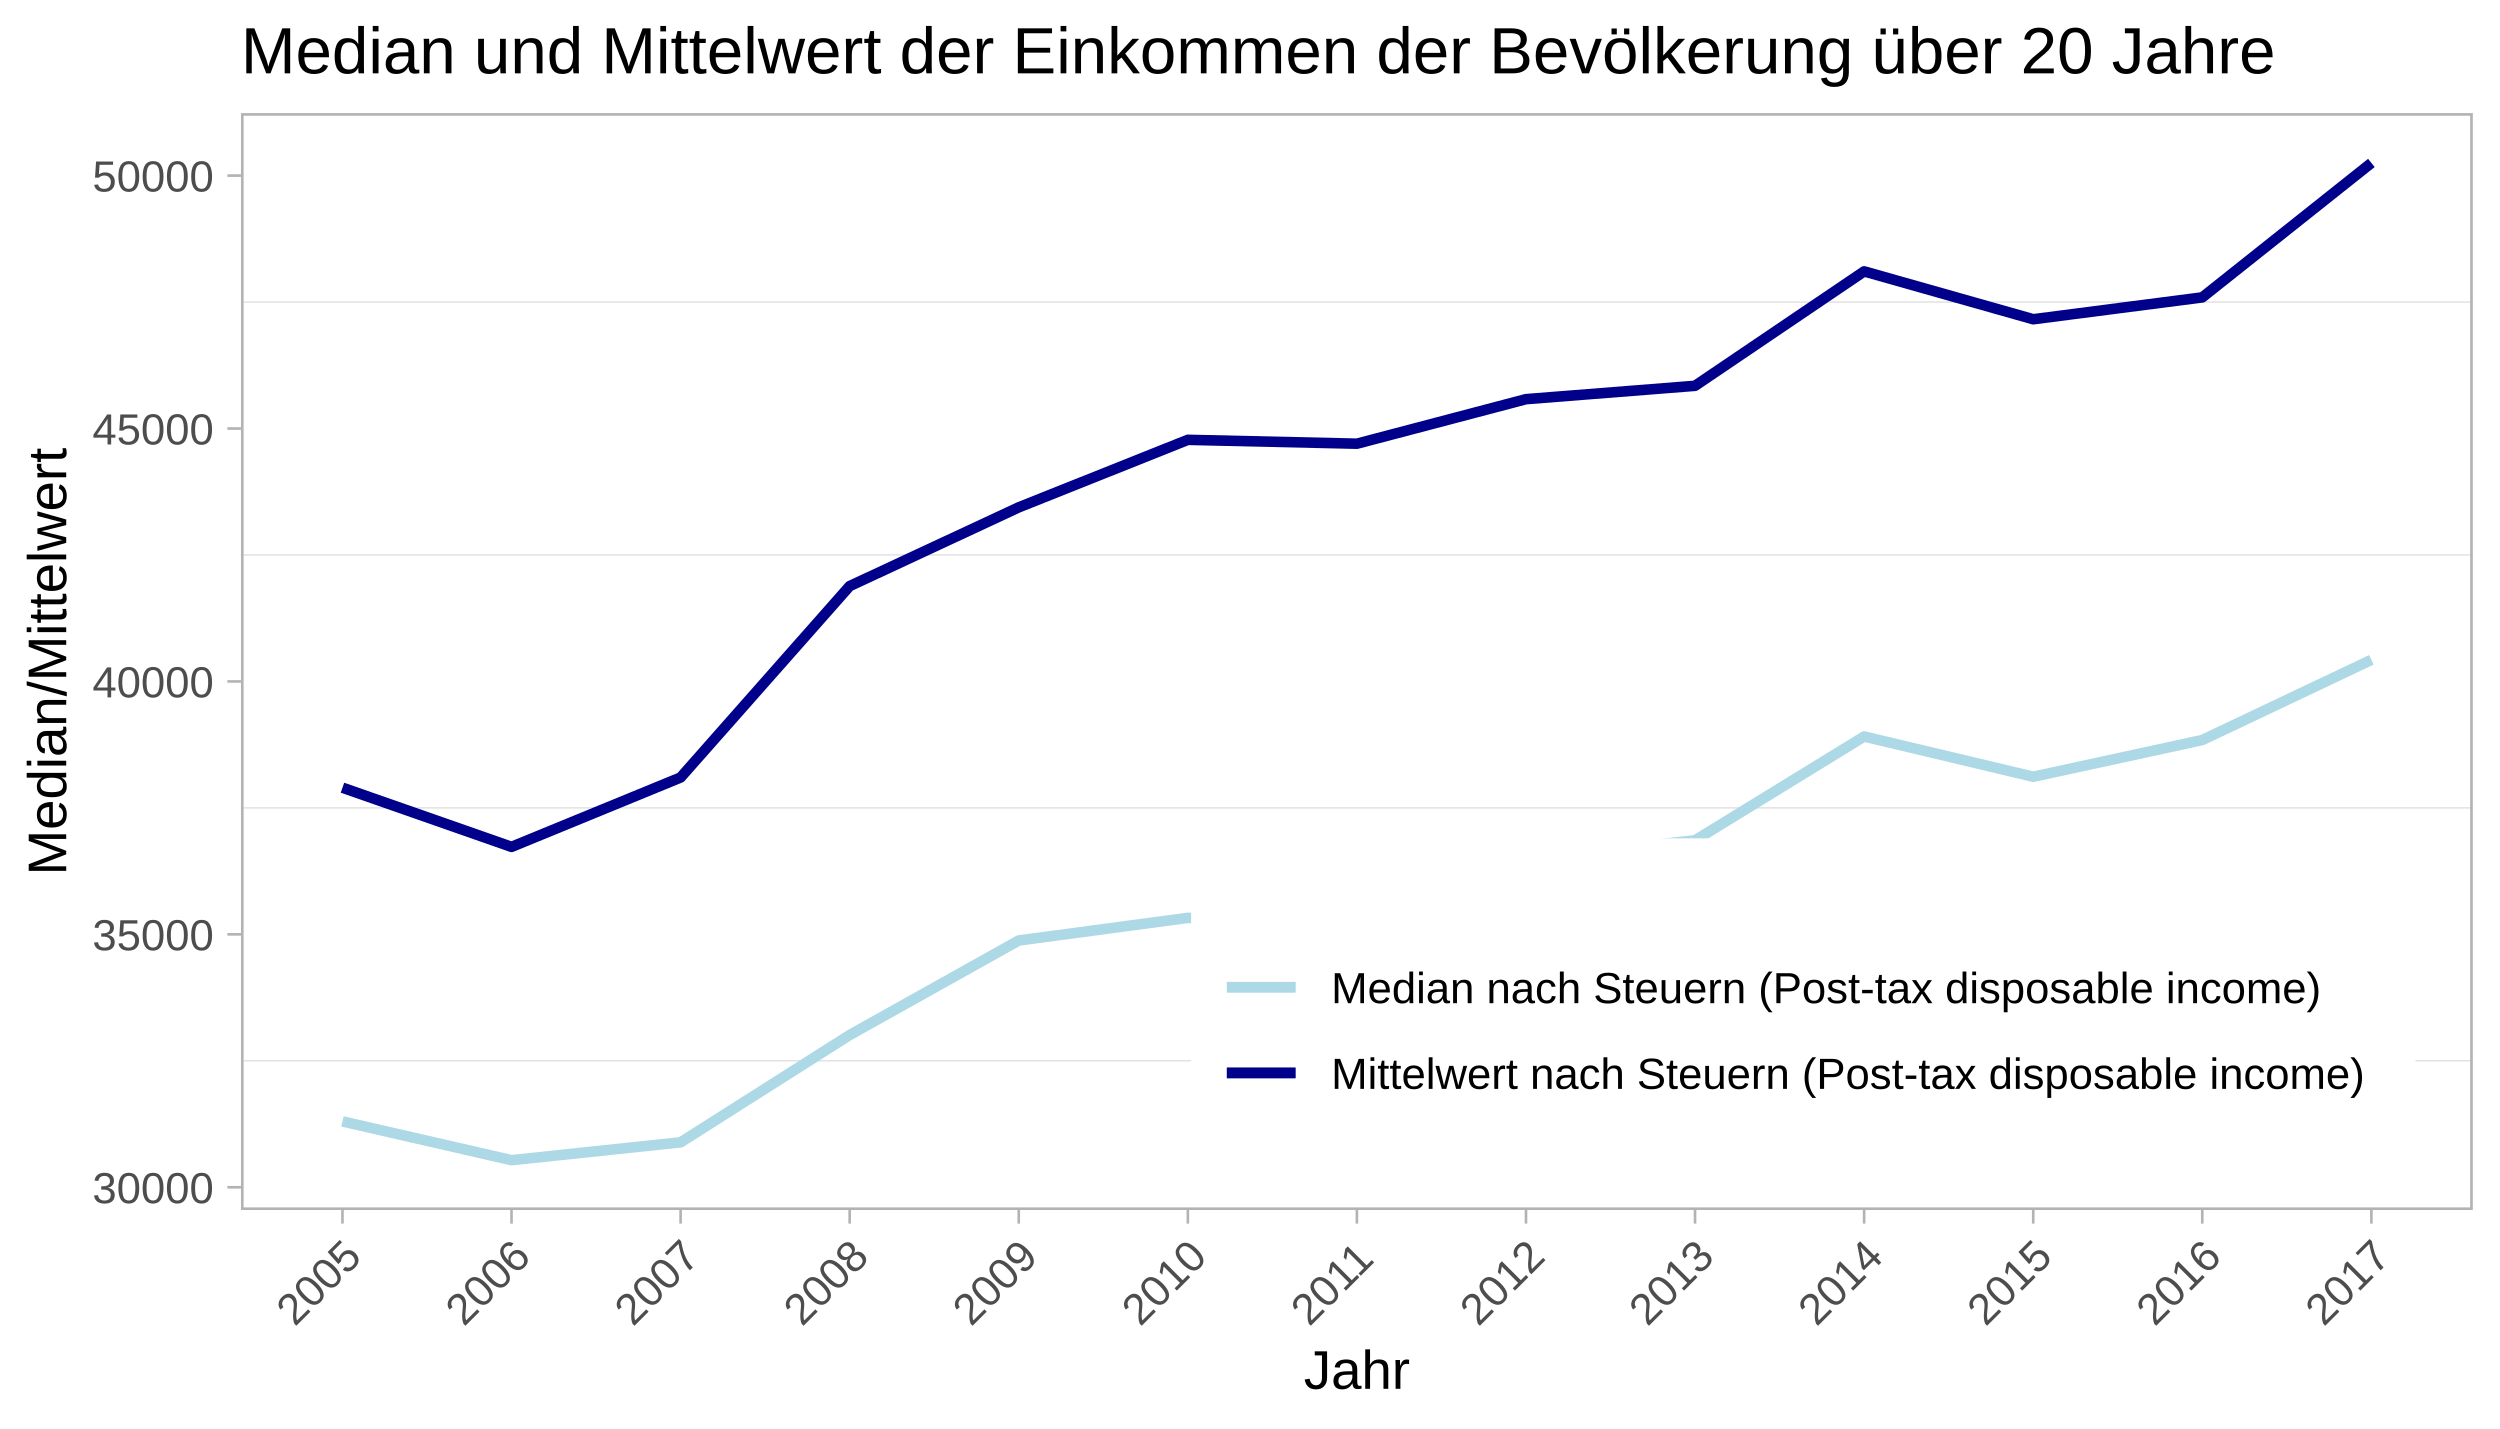
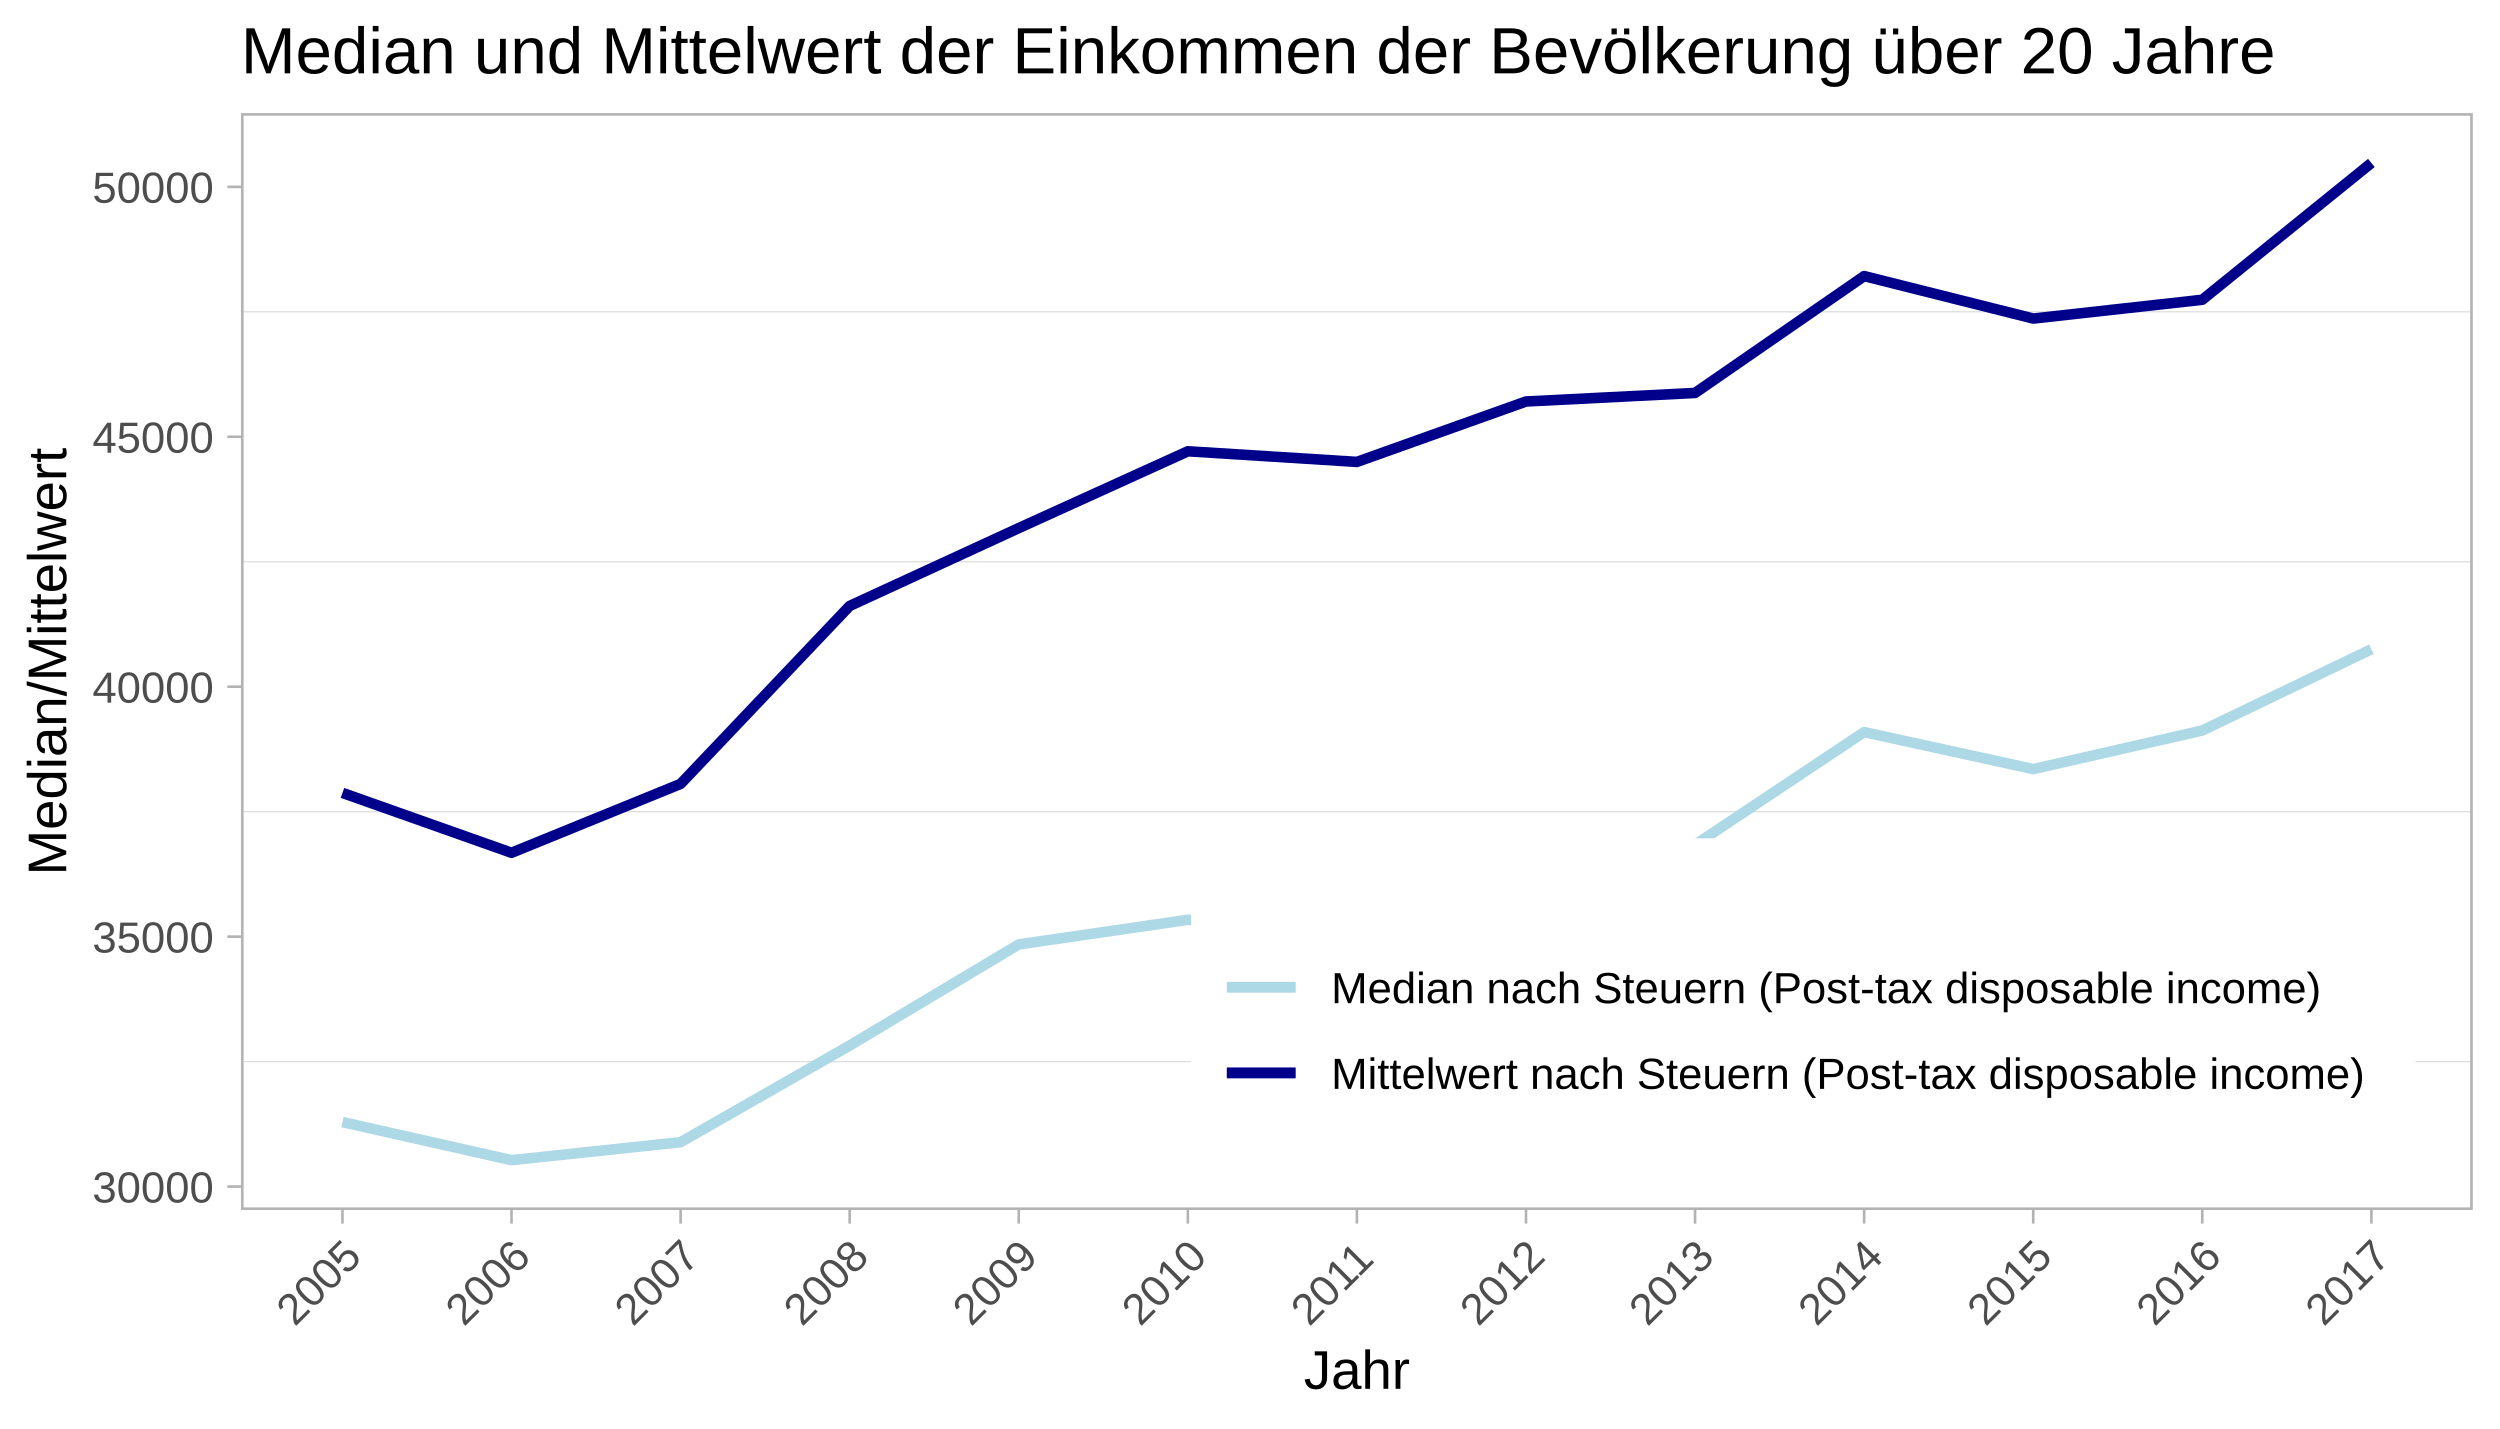
<svg xmlns="http://www.w3.org/2000/svg" viewBox="0 0 504.00 288.00">
  <defs>
    <style type="text/css">
    line, polyline, path, rect, circle {
      fill: none;
      stroke: #000000;
      stroke-linecap: round;
      stroke-linejoin: round;
      stroke-miterlimit: 10.00;
    }
  </style>
  </defs>
  <rect width="100%" height="100%" style="stroke: none; fill: #FFFFFF;" />
  <rect x="0.00" y="0.00" width="504.00" height="288.00" style="stroke-width: 1.07; stroke: #FFFFFF; fill: #FFFFFF;" />
  <defs>
    <clipPath id="cpNDguNTgzOHw0OTguNTIxfDI0My45NDR8MjIuODAyNw==">
      <rect x="48.58" y="22.80" width="449.94" height="221.14" />
    </clipPath>
  </defs>
  <rect x="48.58" y="22.80" width="449.94" height="221.14" style="stroke-width: 1.07; stroke: none; fill: #FFFFFF;" clip-path="url(#cpNDguNTgzOHw0OTguNTIxfDI0My45NDR8MjIuODAyNw==)" />
-   <polyline points="48.58,213.86 498.52,213.86 " style="stroke-width: 0.27; stroke: #DEDEDE; stroke-linecap: butt;" clip-path="url(#cpNDguNTgzOHw0OTguNTIxfDI0My45NDR8MjIuODAyNw==)" />
-   <polyline points="48.58,162.87 498.52,162.87 " style="stroke-width: 0.27; stroke: #DEDEDE; stroke-linecap: butt;" clip-path="url(#cpNDguNTgzOHw0OTguNTIxfDI0My45NDR8MjIuODAyNw==)" />
-   <polyline points="48.58,111.88 498.52,111.88 " style="stroke-width: 0.27; stroke: #DEDEDE; stroke-linecap: butt;" clip-path="url(#cpNDguNTgzOHw0OTguNTIxfDI0My45NDR8MjIuODAyNw==)" />
-   <polyline points="48.58,60.89 498.52,60.89 " style="stroke-width: 0.27; stroke: #DEDEDE; stroke-linecap: butt;" clip-path="url(#cpNDguNTgzOHw0OTguNTIxfDI0My45NDR8MjIuODAyNw==)" />
-   <polyline points="69.04,158.80 103.12,170.73 137.21,156.74 171.29,118.16 205.38,102.28 239.47,88.67 273.55,89.45 307.64,80.47 341.72,77.78 375.81,54.71 409.90,64.36 443.98,59.95 478.07,32.85 " style="stroke-width: 2.13; stroke: #00008B; stroke-linecap: butt;" clip-path="url(#cpNDguNTgzOHw0OTguNTIxfDI0My45NDR8MjIuODAyNw==)" />
-   <polyline points="69.04,226.08 103.12,233.89 137.21,230.29 171.29,208.66 205.38,189.60 239.47,185.04 273.55,186.68 307.64,173.10 341.72,169.41 375.81,148.48 409.90,156.59 443.98,149.19 478.07,133.02 " style="stroke-width: 2.13; stroke: #ADD8E6; stroke-linecap: butt;" clip-path="url(#cpNDguNTgzOHw0OTguNTIxfDI0My45NDR8MjIuODAyNw==)" />
+   <polyline points="48.58,214.02 498.52,214.02 " style="stroke-width: 0.27; stroke: #DEDEDE; stroke-linecap: butt;" clip-path="url(#cpNDguNTgzOHw0OTguNTIxfDI0My45NDR8MjIuODAyNw==)" />
+   <polyline points="48.58,163.63 498.52,163.63 " style="stroke-width: 0.27; stroke: #DEDEDE; stroke-linecap: butt;" clip-path="url(#cpNDguNTgzOHw0OTguNTIxfDI0My45NDR8MjIuODAyNw==)" />
+   <polyline points="48.58,113.25 498.52,113.25 " style="stroke-width: 0.27; stroke: #DEDEDE; stroke-linecap: butt;" clip-path="url(#cpNDguNTgzOHw0OTguNTIxfDI0My45NDR8MjIuODAyNw==)" />
+   <polyline points="48.58,62.86 498.52,62.86 " style="stroke-width: 0.27; stroke: #DEDEDE; stroke-linecap: butt;" clip-path="url(#cpNDguNTgzOHw0OTguNTIxfDI0My45NDR8MjIuODAyNw==)" />
+   <polyline points="69.04,159.85 103.12,171.92 137.21,158.03 171.29,122.16 205.38,106.46 239.47,90.98 273.55,93.12 307.64,80.94 341.72,79.22 375.81,55.66 409.90,64.22 443.98,60.43 478.07,32.85 " style="stroke-width: 2.13; stroke: #00008B; stroke-linecap: butt;" clip-path="url(#cpNDguNTgzOHw0OTguNTIxfDI0My45NDR8MjIuODAyNw==)" />
+   <polyline points="69.04,226.21 103.12,233.89 137.21,230.26 171.29,210.78 205.38,190.39 239.47,185.43 273.55,187.22 307.64,170.72 341.72,170.31 375.81,147.59 409.90,155.05 443.98,147.27 478.07,130.88 " style="stroke-width: 2.13; stroke: #ADD8E6; stroke-linecap: butt;" clip-path="url(#cpNDguNTgzOHw0OTguNTIxfDI0My45NDR8MjIuODAyNw==)" />
  <rect x="48.58" y="22.80" width="449.94" height="221.14" style="stroke-width: 1.07; stroke: #B3B3B3;" clip-path="url(#cpNDguNTgzOHw0OTguNTIxfDI0My45NDR8MjIuODAyNw==)" />
  <defs>
    <clipPath id="cpMHw1MDR8Mjg4fDA=">
      <rect x="0.00" y="0.00" width="504.00" height="288.00" />
    </clipPath>
  </defs>
  <g clip-path="url(#cpMHw1MDR8Mjg4fDA=)">
-     <text x="18.63" y="242.57" style="font-size: 8.80px; fill: #4D4D4D; font-family: Arial;" textLength="25.03px" lengthAdjust="spacingAndGlyphs">30000</text>
+     <text x="18.63" y="242.43" style="font-size: 8.80px; fill: #4D4D4D; font-family: Arial;" textLength="25.03px" lengthAdjust="spacingAndGlyphs">30000</text>
  </g>
  <g clip-path="url(#cpMHw1MDR8Mjg4fDA=)">
-     <text x="18.63" y="191.58" style="font-size: 8.80px; fill: #4D4D4D; font-family: Arial;" textLength="25.03px" lengthAdjust="spacingAndGlyphs">35000</text>
+     <text x="18.63" y="192.04" style="font-size: 8.80px; fill: #4D4D4D; font-family: Arial;" textLength="25.03px" lengthAdjust="spacingAndGlyphs">35000</text>
  </g>
  <g clip-path="url(#cpMHw1MDR8Mjg4fDA=)">
-     <text x="18.63" y="140.59" style="font-size: 8.80px; fill: #4D4D4D; font-family: Arial;" textLength="25.03px" lengthAdjust="spacingAndGlyphs">40000</text>
+     <text x="18.63" y="141.66" style="font-size: 8.80px; fill: #4D4D4D; font-family: Arial;" textLength="25.03px" lengthAdjust="spacingAndGlyphs">40000</text>
  </g>
  <g clip-path="url(#cpMHw1MDR8Mjg4fDA=)">
-     <text x="18.63" y="89.61" style="font-size: 8.80px; fill: #4D4D4D; font-family: Arial;" textLength="25.03px" lengthAdjust="spacingAndGlyphs">45000</text>
+     <text x="18.63" y="91.27" style="font-size: 8.80px; fill: #4D4D4D; font-family: Arial;" textLength="25.03px" lengthAdjust="spacingAndGlyphs">45000</text>
  </g>
  <g clip-path="url(#cpMHw1MDR8Mjg4fDA=)">
-     <text x="18.63" y="38.62" style="font-size: 8.80px; fill: #4D4D4D; font-family: Arial;" textLength="25.03px" lengthAdjust="spacingAndGlyphs">50000</text>
+     <text x="18.63" y="40.88" style="font-size: 8.80px; fill: #4D4D4D; font-family: Arial;" textLength="25.03px" lengthAdjust="spacingAndGlyphs">50000</text>
  </g>
-   <polyline points="45.84,239.35 48.58,239.35 " style="stroke-width: 0.53; stroke: #B3B3B3; stroke-linecap: butt;" clip-path="url(#cpMHw1MDR8Mjg4fDA=)" />
-   <polyline points="45.84,188.36 48.58,188.36 " style="stroke-width: 0.53; stroke: #B3B3B3; stroke-linecap: butt;" clip-path="url(#cpMHw1MDR8Mjg4fDA=)" />
-   <polyline points="45.84,137.38 48.58,137.38 " style="stroke-width: 0.53; stroke: #B3B3B3; stroke-linecap: butt;" clip-path="url(#cpMHw1MDR8Mjg4fDA=)" />
-   <polyline points="45.84,86.39 48.58,86.39 " style="stroke-width: 0.53; stroke: #B3B3B3; stroke-linecap: butt;" clip-path="url(#cpMHw1MDR8Mjg4fDA=)" />
-   <polyline points="45.84,35.40 48.58,35.40 " style="stroke-width: 0.53; stroke: #B3B3B3; stroke-linecap: butt;" clip-path="url(#cpMHw1MDR8Mjg4fDA=)" />
+   <polyline points="45.84,239.21 48.58,239.21 " style="stroke-width: 0.53; stroke: #B3B3B3; stroke-linecap: butt;" clip-path="url(#cpMHw1MDR8Mjg4fDA=)" />
+   <polyline points="45.84,188.83 48.58,188.83 " style="stroke-width: 0.53; stroke: #B3B3B3; stroke-linecap: butt;" clip-path="url(#cpMHw1MDR8Mjg4fDA=)" />
+   <polyline points="45.84,138.44 48.58,138.44 " style="stroke-width: 0.53; stroke: #B3B3B3; stroke-linecap: butt;" clip-path="url(#cpMHw1MDR8Mjg4fDA=)" />
+   <polyline points="45.84,88.05 48.58,88.05 " style="stroke-width: 0.53; stroke: #B3B3B3; stroke-linecap: butt;" clip-path="url(#cpMHw1MDR8Mjg4fDA=)" />
+   <polyline points="45.84,37.67 48.58,37.67 " style="stroke-width: 0.53; stroke: #B3B3B3; stroke-linecap: butt;" clip-path="url(#cpMHw1MDR8Mjg4fDA=)" />
  <polyline points="69.04,246.68 69.04,243.94 " style="stroke-width: 0.53; stroke: #B3B3B3; stroke-linecap: butt;" clip-path="url(#cpMHw1MDR8Mjg4fDA=)" />
  <polyline points="103.12,246.68 103.12,243.94 " style="stroke-width: 0.53; stroke: #B3B3B3; stroke-linecap: butt;" clip-path="url(#cpMHw1MDR8Mjg4fDA=)" />
  <polyline points="137.21,246.68 137.21,243.94 " style="stroke-width: 0.53; stroke: #B3B3B3; stroke-linecap: butt;" clip-path="url(#cpMHw1MDR8Mjg4fDA=)" />
  <polyline points="171.29,246.68 171.29,243.94 " style="stroke-width: 0.53; stroke: #B3B3B3; stroke-linecap: butt;" clip-path="url(#cpMHw1MDR8Mjg4fDA=)" />
  <polyline points="205.38,246.68 205.38,243.94 " style="stroke-width: 0.53; stroke: #B3B3B3; stroke-linecap: butt;" clip-path="url(#cpMHw1MDR8Mjg4fDA=)" />
  <polyline points="239.47,246.68 239.47,243.94 " style="stroke-width: 0.53; stroke: #B3B3B3; stroke-linecap: butt;" clip-path="url(#cpMHw1MDR8Mjg4fDA=)" />
  <polyline points="273.55,246.68 273.55,243.94 " style="stroke-width: 0.53; stroke: #B3B3B3; stroke-linecap: butt;" clip-path="url(#cpMHw1MDR8Mjg4fDA=)" />
  <polyline points="307.64,246.68 307.64,243.94 " style="stroke-width: 0.53; stroke: #B3B3B3; stroke-linecap: butt;" clip-path="url(#cpMHw1MDR8Mjg4fDA=)" />
  <polyline points="341.72,246.68 341.72,243.94 " style="stroke-width: 0.53; stroke: #B3B3B3; stroke-linecap: butt;" clip-path="url(#cpMHw1MDR8Mjg4fDA=)" />
  <polyline points="375.81,246.68 375.81,243.94 " style="stroke-width: 0.53; stroke: #B3B3B3; stroke-linecap: butt;" clip-path="url(#cpMHw1MDR8Mjg4fDA=)" />
  <polyline points="409.90,246.68 409.90,243.94 " style="stroke-width: 0.53; stroke: #B3B3B3; stroke-linecap: butt;" clip-path="url(#cpMHw1MDR8Mjg4fDA=)" />
  <polyline points="443.98,246.68 443.98,243.94 " style="stroke-width: 0.53; stroke: #B3B3B3; stroke-linecap: butt;" clip-path="url(#cpMHw1MDR8Mjg4fDA=)" />
  <polyline points="478.07,246.68 478.07,243.94 " style="stroke-width: 0.53; stroke: #B3B3B3; stroke-linecap: butt;" clip-path="url(#cpMHw1MDR8Mjg4fDA=)" />
  <g clip-path="url(#cpMHw1MDR8Mjg4fDA=)">
    <text transform="translate(59.43,267.58) rotate(-45)" style="font-size: 8.80px; fill: #4D4D4D; font-family: Arial;" textLength="20.02px" lengthAdjust="spacingAndGlyphs">2005</text>
  </g>
  <g clip-path="url(#cpMHw1MDR8Mjg4fDA=)">
    <text transform="translate(93.52,267.58) rotate(-45)" style="font-size: 8.80px; fill: #4D4D4D; font-family: Arial;" textLength="20.02px" lengthAdjust="spacingAndGlyphs">2006</text>
  </g>
  <g clip-path="url(#cpMHw1MDR8Mjg4fDA=)">
    <text transform="translate(127.60,267.58) rotate(-45)" style="font-size: 8.80px; fill: #4D4D4D; font-family: Arial;" textLength="20.02px" lengthAdjust="spacingAndGlyphs">2007</text>
  </g>
  <g clip-path="url(#cpMHw1MDR8Mjg4fDA=)">
    <text transform="translate(161.69,267.58) rotate(-45)" style="font-size: 8.80px; fill: #4D4D4D; font-family: Arial;" textLength="20.02px" lengthAdjust="spacingAndGlyphs">2008</text>
  </g>
  <g clip-path="url(#cpMHw1MDR8Mjg4fDA=)">
    <text transform="translate(195.77,267.58) rotate(-45)" style="font-size: 8.80px; fill: #4D4D4D; font-family: Arial;" textLength="20.02px" lengthAdjust="spacingAndGlyphs">2009</text>
  </g>
  <g clip-path="url(#cpMHw1MDR8Mjg4fDA=)">
    <text transform="translate(229.86,267.58) rotate(-45)" style="font-size: 8.80px; fill: #4D4D4D; font-family: Arial;" textLength="20.02px" lengthAdjust="spacingAndGlyphs">2010</text>
  </g>
  <g clip-path="url(#cpMHw1MDR8Mjg4fDA=)">
    <text transform="translate(263.95,267.58) rotate(-45)" style="font-size: 8.80px; fill: #4D4D4D; font-family: Arial;" textLength="20.02px" lengthAdjust="spacingAndGlyphs">2011</text>
  </g>
  <g clip-path="url(#cpMHw1MDR8Mjg4fDA=)">
    <text transform="translate(298.03,267.58) rotate(-45)" style="font-size: 8.80px; fill: #4D4D4D; font-family: Arial;" textLength="20.02px" lengthAdjust="spacingAndGlyphs">2012</text>
  </g>
  <g clip-path="url(#cpMHw1MDR8Mjg4fDA=)">
    <text transform="translate(332.12,267.58) rotate(-45)" style="font-size: 8.80px; fill: #4D4D4D; font-family: Arial;" textLength="20.02px" lengthAdjust="spacingAndGlyphs">2013</text>
  </g>
  <g clip-path="url(#cpMHw1MDR8Mjg4fDA=)">
    <text transform="translate(366.21,267.58) rotate(-45)" style="font-size: 8.80px; fill: #4D4D4D; font-family: Arial;" textLength="20.02px" lengthAdjust="spacingAndGlyphs">2014</text>
  </g>
  <g clip-path="url(#cpMHw1MDR8Mjg4fDA=)">
    <text transform="translate(400.29,267.58) rotate(-45)" style="font-size: 8.80px; fill: #4D4D4D; font-family: Arial;" textLength="20.02px" lengthAdjust="spacingAndGlyphs">2015</text>
  </g>
  <g clip-path="url(#cpMHw1MDR8Mjg4fDA=)">
    <text transform="translate(434.38,267.58) rotate(-45)" style="font-size: 8.80px; fill: #4D4D4D; font-family: Arial;" textLength="20.02px" lengthAdjust="spacingAndGlyphs">2016</text>
  </g>
  <g clip-path="url(#cpMHw1MDR8Mjg4fDA=)">
    <text transform="translate(468.46,267.58) rotate(-45)" style="font-size: 8.80px; fill: #4D4D4D; font-family: Arial;" textLength="20.02px" lengthAdjust="spacingAndGlyphs">2017</text>
  </g>
  <g clip-path="url(#cpMHw1MDR8Mjg4fDA=)">
    <text x="262.85" y="279.99" style="font-size: 11.00px; font-family: Arial;" textLength="21.40px" lengthAdjust="spacingAndGlyphs">Jahr</text>
  </g>
  <g clip-path="url(#cpMHw1MDR8Mjg4fDA=)">
    <text transform="translate(13.35,176.47) rotate(-90)" style="font-size: 11.00px; font-family: Arial;" textLength="86.20px" lengthAdjust="spacingAndGlyphs">Median/Mittelwert</text>
  </g>
  <rect x="240.13" y="169.01" width="246.81" height="61.40" style="stroke-width: 1.07; stroke: none; fill: #FFFFFF;" clip-path="url(#cpMHw1MDR8Mjg4fDA=)" />
  <rect x="245.61" y="190.38" width="17.28" height="17.28" style="stroke-width: 1.07; stroke: none; fill: #FFFFFF;" clip-path="url(#cpMHw1MDR8Mjg4fDA=)" />
  <line x1="247.34" y1="199.02" x2="261.16" y2="199.02" style="stroke-width: 2.13; stroke: #ADD8E6; stroke-linecap: butt;" clip-path="url(#cpMHw1MDR8Mjg4fDA=)" />
  <line x1="247.34" y1="199.02" x2="261.16" y2="199.02" style="stroke-width: 2.13; stroke: #ADD8E6; stroke-linecap: butt;" clip-path="url(#cpMHw1MDR8Mjg4fDA=)" />
  <rect x="245.61" y="207.66" width="17.28" height="17.28" style="stroke-width: 1.07; stroke: none; fill: #FFFFFF;" clip-path="url(#cpMHw1MDR8Mjg4fDA=)" />
  <line x1="247.34" y1="216.30" x2="261.16" y2="216.30" style="stroke-width: 2.13; stroke: #00008B; stroke-linecap: butt;" clip-path="url(#cpMHw1MDR8Mjg4fDA=)" />
  <line x1="247.34" y1="216.30" x2="261.16" y2="216.30" style="stroke-width: 2.13; stroke: #00008B; stroke-linecap: butt;" clip-path="url(#cpMHw1MDR8Mjg4fDA=)" />
  <g clip-path="url(#cpMHw1MDR8Mjg4fDA=)">
    <text x="268.37" y="202.24" style="font-size: 8.80px; font-family: Arial;" textLength="204.11px" lengthAdjust="spacingAndGlyphs">Median nach Steuern (Post-tax disposable income)</text>
  </g>
  <g clip-path="url(#cpMHw1MDR8Mjg4fDA=)">
    <text x="268.37" y="219.52" style="font-size: 8.80px; font-family: Arial;" textLength="213.10px" lengthAdjust="spacingAndGlyphs">Mittelwert nach Steuern (Post-tax disposable income)</text>
  </g>
  <g clip-path="url(#cpMHw1MDR8Mjg4fDA=)">
    <text x="48.58" y="14.79" style="font-size: 13.20px; font-family: Arial;" textLength="403.93px" lengthAdjust="spacingAndGlyphs">Median und Mittelwert der Einkommen der Bevölkerung über 20 Jahre</text>
  </g>
</svg>
